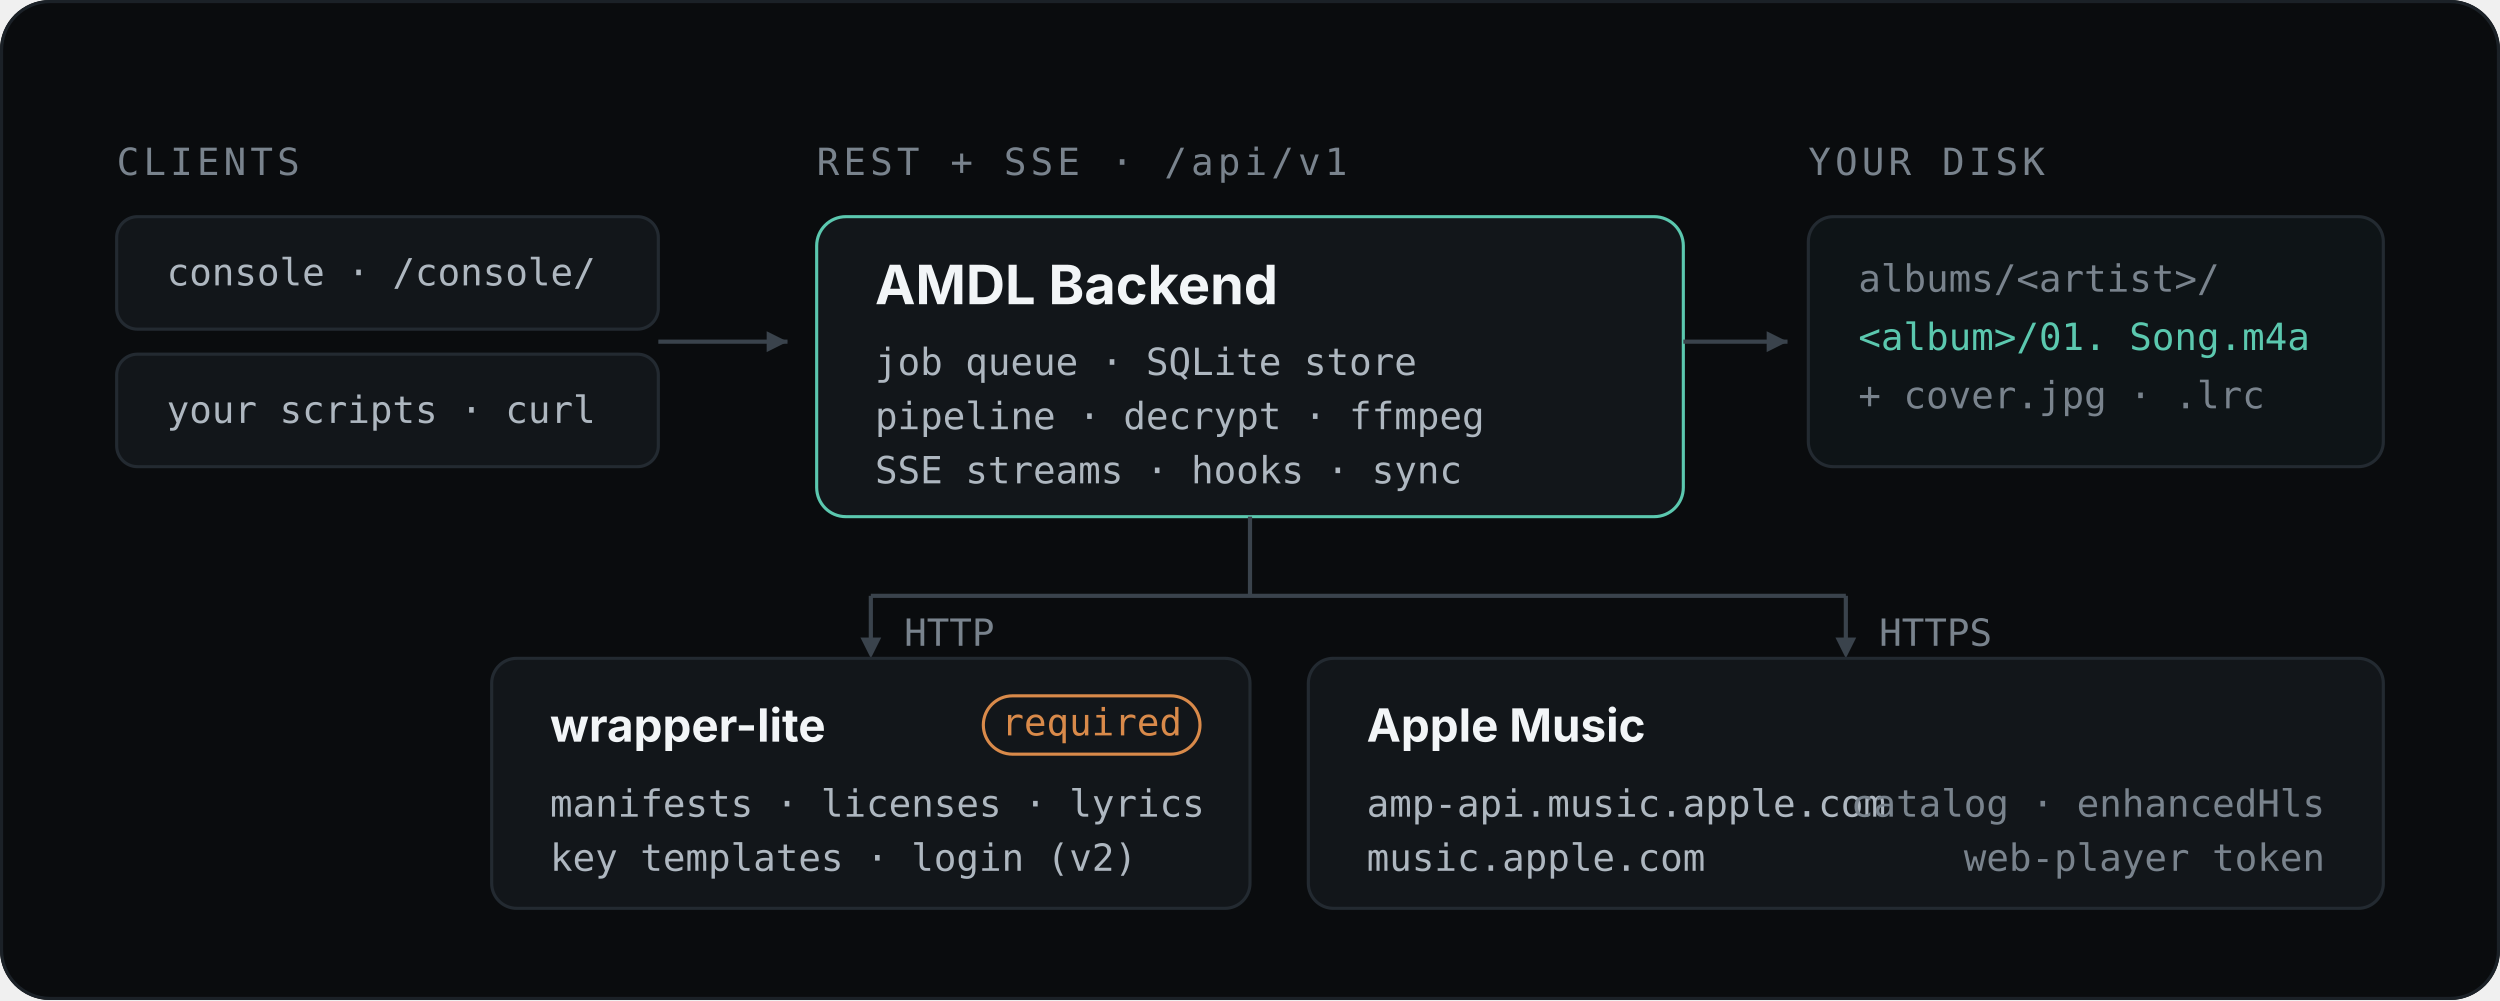
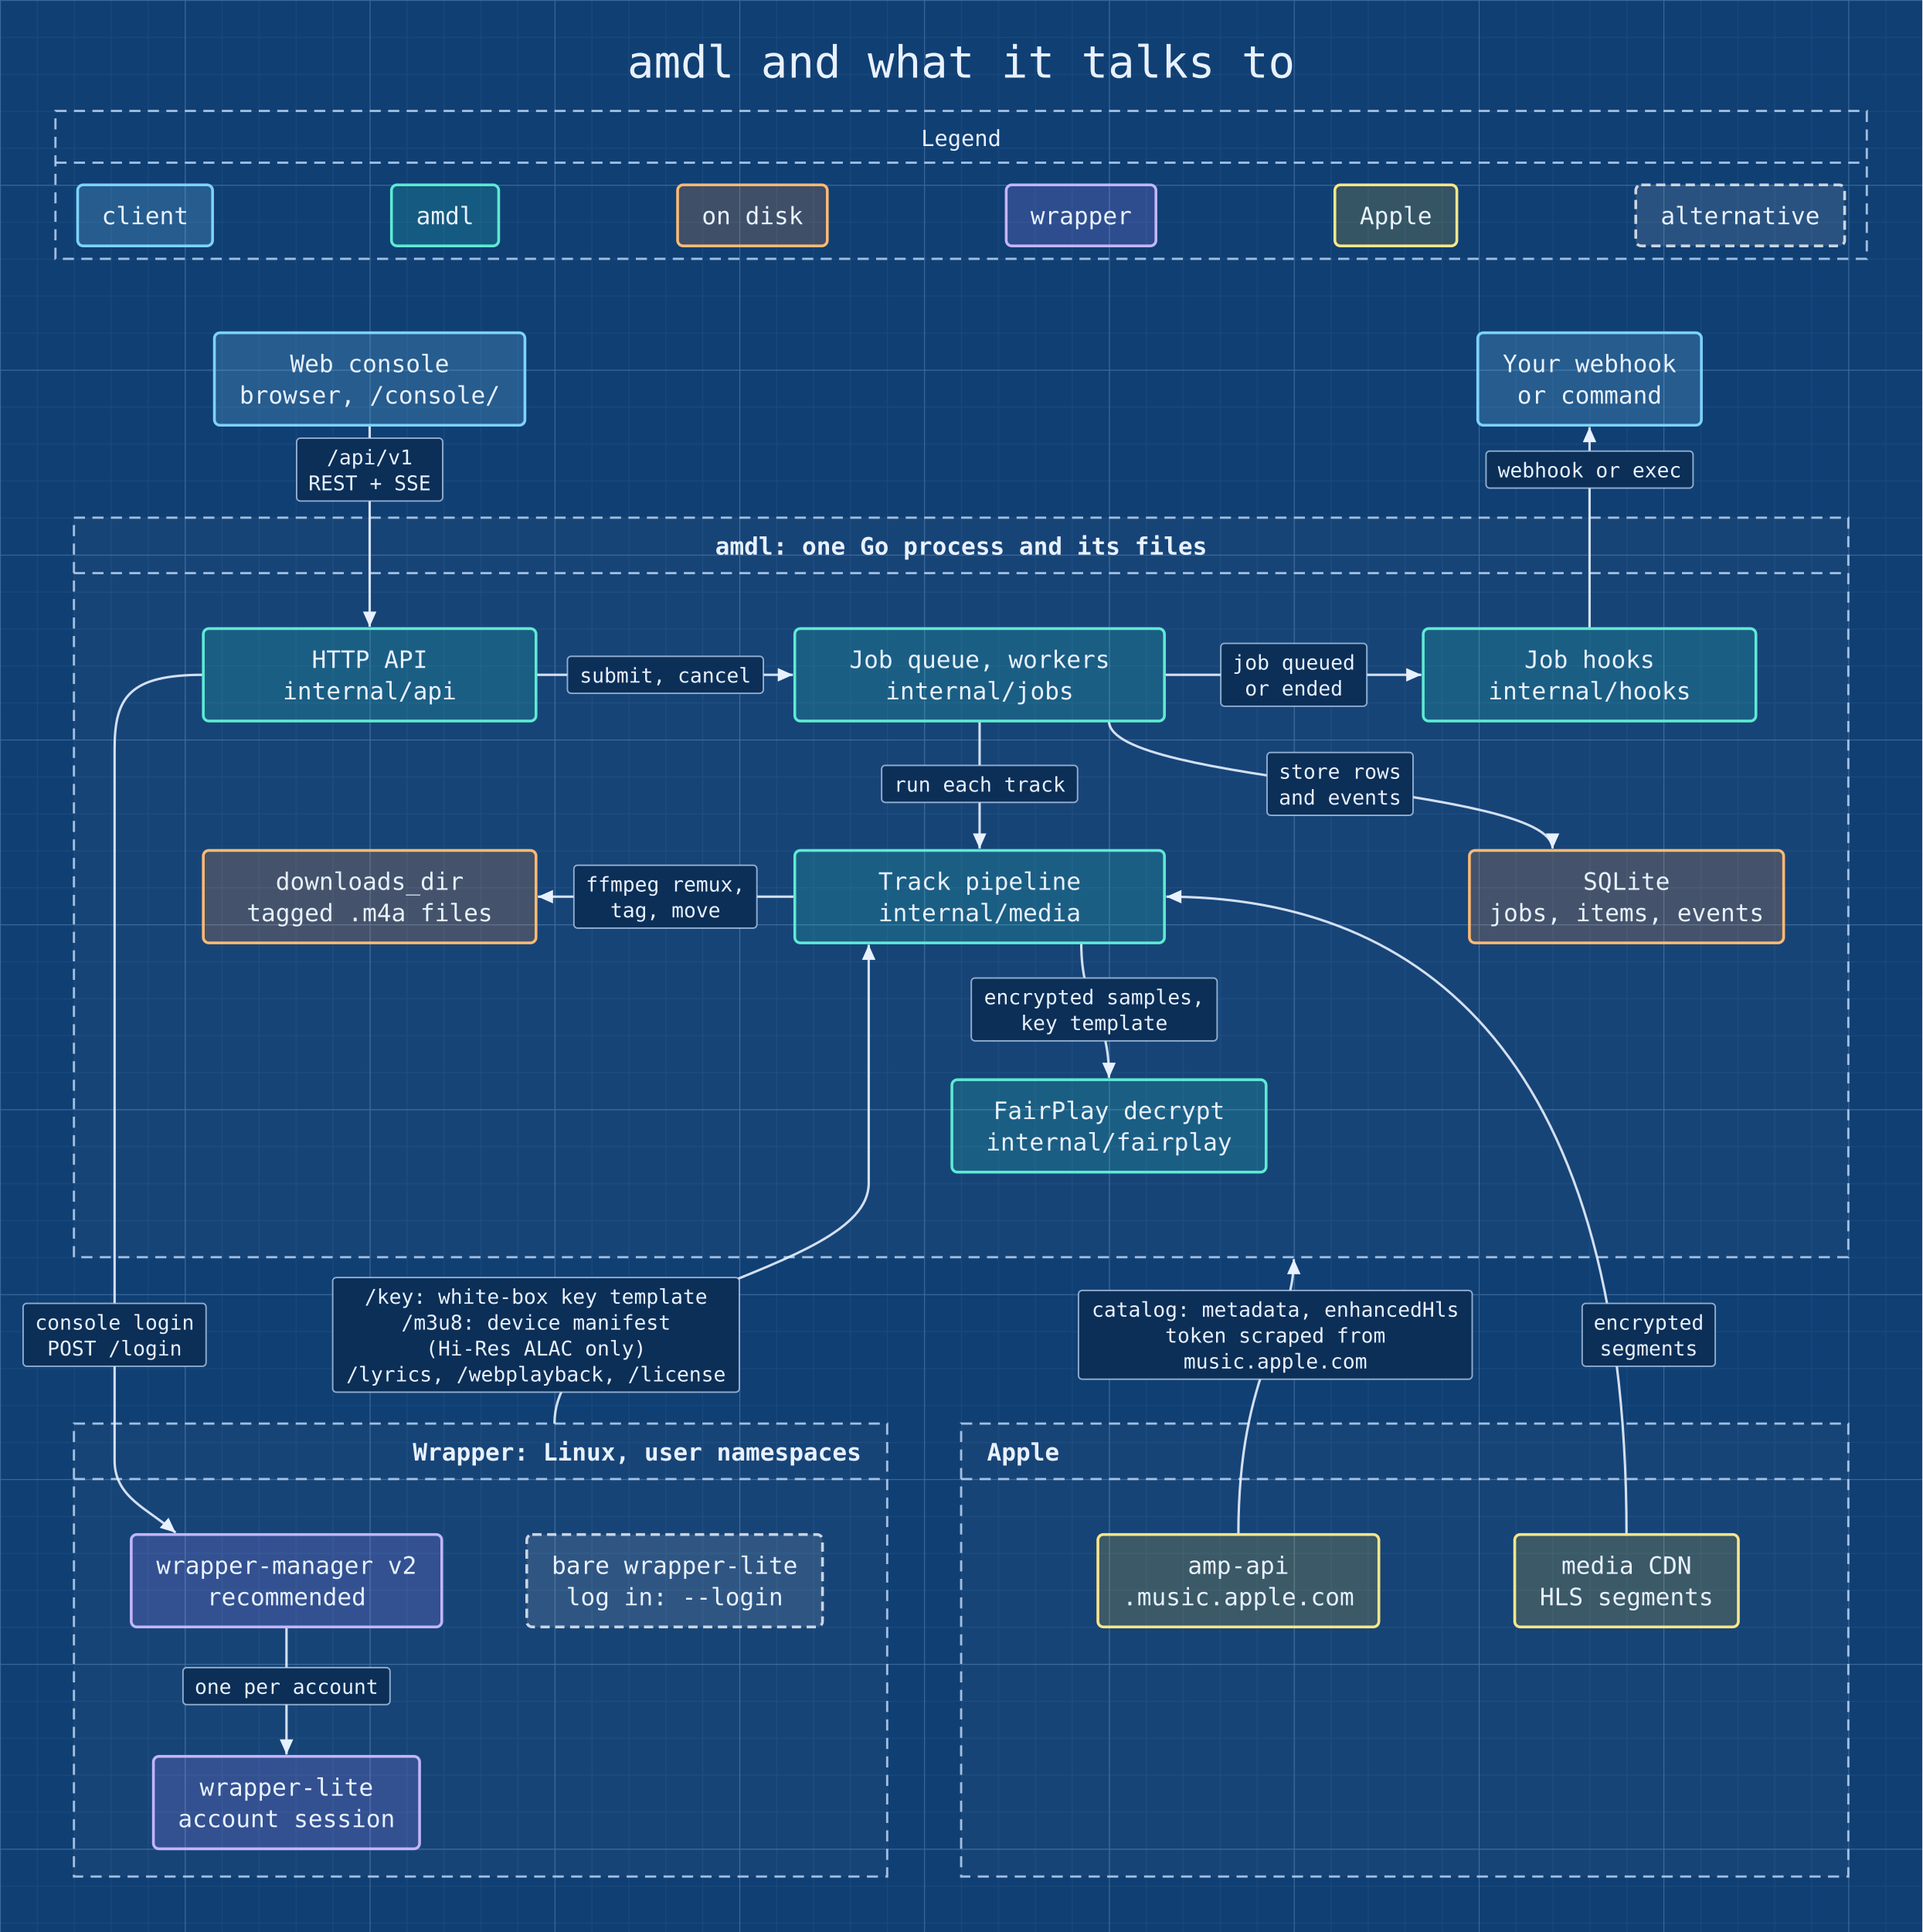
- <svg xmlns="http://www.w3.org/2000/svg" width="1200" height="480" viewBox="0 0 1200 480" role="img" aria-labelledby="archTitle archDesc">
-   <rect width="1200" height="480" rx="24" fill="#0A0C0E" />
-   <rect x="0.75" y="0.75" width="1198.5" height="478.5" rx="23.25" fill="none" stroke="#1B2127" stroke-width="1.5" />
-   <g font-family="ui-monospace,SFMono-Regular,Menlo,monospace" font-size="18" fill="#79838D" letter-spacing="2">
-     <text x="56" y="84">CLIENTS</text>
-     <text x="392" y="84">REST + SSE  ·  /api/v1</text>
-     <text x="868" y="84">YOUR DISK</text>
-   </g>
-   <g fill="#12161A" stroke="#232A31" stroke-width="1.5">
-     <rect x="56" y="104" width="260" height="54" rx="10" />
-     <rect x="56" y="170" width="260" height="54" rx="10" />
-   </g>
-   <g font-family="ui-monospace,SFMono-Regular,Menlo,monospace" font-size="18" fill="#AEB7C0">
-     <text x="80" y="137">console · /console/</text>
-     <text x="80" y="203">your scripts · curl</text>
-   </g>
-   <path d="M316 164 H 378" stroke="#3A434C" stroke-width="2" fill="none" />
-   <path d="M378 164 l -10 -5 v 10 z" fill="#3A434C" />
-   <rect x="392" y="104" width="416" height="144" rx="14" fill="#12161A" stroke="#5BC8AF" stroke-width="1.5" />
-   <text x="420" y="146" font-family="-apple-system,BlinkMacSystemFont,'Segoe UI','PingFang SC',sans-serif" font-size="26" font-weight="700" fill="#F2F5F7">AMDL Backend</text>
-   <g font-family="ui-monospace,SFMono-Regular,Menlo,monospace" font-size="18" fill="#AEB7C0">
-     <text x="420" y="180">job queue · SQLite store</text>
-     <text x="420" y="206">pipeline · decrypt · ffmpeg</text>
-     <text x="420" y="232">SSE streams · hooks · sync</text>
-   </g>
-   <path d="M808 164 H 858" stroke="#3A434C" stroke-width="2" fill="none" />
-   <path d="M858 164 l -10 -5 v 10 z" fill="#3A434C" />
-   <rect x="868" y="104" width="276" height="120" rx="12" fill="#0E1417" stroke="#232A31" stroke-width="1.5" />
-   <g font-family="ui-monospace,SFMono-Regular,Menlo,monospace" font-size="18">
-     <text x="892" y="140" fill="#79838D">albums/&lt;artist&gt;/</text>
-     <text x="892" y="168" fill="#5BC8AF">&lt;album&gt;/01. Song.m4a</text>
-     <text x="892" y="196" fill="#79838D">+ cover.jpg · .lrc</text>
-   </g>
-   <path d="M600 248 V 286 M 418 286 H 886 M 418 286 V 310 M 886 286 V 310" stroke="#3A434C" stroke-width="2" fill="none" />
-   <path d="M418 316 l -5 -10 h 10 z M886 316 l -5 -10 h 10 z" fill="#3A434C" />
-   <g font-family="ui-monospace,SFMono-Regular,Menlo,monospace" font-size="18" fill="#79838D">
-     <text x="434" y="310">HTTP</text>
-     <text x="902" y="310">HTTPS</text>
-   </g>
-   <rect x="236" y="316" width="364" height="120" rx="12" fill="#12161A" stroke="#232A31" stroke-width="1.5" />
-   <text x="264" y="356" font-family="-apple-system,BlinkMacSystemFont,'Segoe UI','PingFang SC',sans-serif" font-size="22" font-weight="700" fill="#F2F5F7">wrapper-lite</text>
-   <rect x="472" y="334" width="104" height="28" rx="14" fill="none" stroke="#D98A4A" stroke-width="1.5" />
-   <text x="524" y="353" font-family="ui-monospace,SFMono-Regular,Menlo,monospace" font-size="18" fill="#D98A4A" text-anchor="middle">required</text>
-   <g font-family="ui-monospace,SFMono-Regular,Menlo,monospace" font-size="18" fill="#AEB7C0">
-     <text x="264" y="392">manifests · licenses · lyrics</text>
-     <text x="264" y="418">key templates · login (v2)</text>
-   </g>
-   <rect x="628" y="316" width="516" height="120" rx="12" fill="#12161A" stroke="#232A31" stroke-width="1.5" />
-   <text x="656" y="356" font-family="-apple-system,BlinkMacSystemFont,'Segoe UI','PingFang SC',sans-serif" font-size="22" font-weight="700" fill="#F2F5F7">Apple Music</text>
-   <g font-family="ui-monospace,SFMono-Regular,Menlo,monospace" font-size="18">
-     <text x="656" y="392" fill="#AEB7C0">amp-api.music.apple.com</text>
-     <text x="1116" y="392" fill="#79838D" text-anchor="end">catalog · enhancedHls</text>
-     <text x="656" y="418" fill="#AEB7C0">music.apple.com</text>
-     <text x="1116" y="418" fill="#79838D" text-anchor="end">web-player token</text>
+ <svg xmlns="http://www.w3.org/2000/svg" viewBox="0 0 1040 1045" width="1040" height="1045" role="img" aria-labelledby="t d">
+   <defs>
+     <pattern id="minor" width="20" height="20" patternUnits="userSpaceOnUse">
+       <path d="M 20 0 L 0 0 0 20" fill="none" stroke="#7fb0e6" stroke-opacity="0.13" stroke-width="0.6" />
+     </pattern>
+     <pattern id="major" width="100" height="100" patternUnits="userSpaceOnUse">
+       <rect width="100" height="100" fill="url(#minor)" />
+       <path d="M 100 0 L 0 0 0 100" fill="none" stroke="#9cc3ee" stroke-opacity="0.26" stroke-width="1" />
+     </pattern>
+     <marker id="arrow" viewBox="0 0 10 10" refX="9" refY="5" markerWidth="7" markerHeight="7" orient="auto-start-reverse">
+       <path d="M 0 1 L 9 5 L 0 9 z" fill="#e8f1ff" />
+     </marker>
+   </defs>
+   <rect width="1040" height="1045" fill="#103f73" />
+   <rect width="1040" height="1045" fill="url(#major)" />
+   <g font-family="ui-monospace, SFMono-Regular, Menlo, Consolas, monospace" fill="#e8f1ff">
+     <text x="520.0" y="42" text-anchor="middle" font-size="24">amdl and what it talks to</text>
+     <rect x="30" y="60" width="980" height="80" fill="none" stroke="#b9d3f2" stroke-opacity="0.85" stroke-width="1.2" stroke-dasharray="6 4" />
+     <line x1="30" y1="88" x2="1010" y2="88" stroke="#b9d3f2" stroke-opacity="0.85" stroke-width="1.2" stroke-dasharray="6 4" />
+     <text x="520.0" y="79" text-anchor="middle" font-size="12">Legend</text>
+     <rect x="40" y="280" width="960" height="400" fill="#ffffff" fill-opacity="0.03" stroke="#b9d3f2" stroke-opacity="0.85" stroke-width="1.2" stroke-dasharray="6 4" />
+     <line x1="40" y1="310" x2="1000" y2="310" stroke="#b9d3f2" stroke-opacity="0.85" stroke-width="1.2" stroke-dasharray="6 4" />
+     <text x="520.0" y="300" text-anchor="middle" font-size="13" font-weight="600">amdl: one Go process and its files</text>
+     <rect x="40" y="770" width="440" height="245" fill="#ffffff" fill-opacity="0.03" stroke="#b9d3f2" stroke-opacity="0.85" stroke-width="1.2" stroke-dasharray="6 4" />
+     <line x1="40" y1="800" x2="480" y2="800" stroke="#b9d3f2" stroke-opacity="0.85" stroke-width="1.2" stroke-dasharray="6 4" />
+     <text x="466" y="790" text-anchor="end" font-size="13" font-weight="600">Wrapper: Linux, user namespaces</text>
+     <rect x="520" y="770" width="480" height="245" fill="#ffffff" fill-opacity="0.03" stroke="#b9d3f2" stroke-opacity="0.85" stroke-width="1.2" stroke-dasharray="6 4" />
+     <line x1="520" y1="800" x2="1000" y2="800" stroke="#b9d3f2" stroke-opacity="0.85" stroke-width="1.2" stroke-dasharray="6 4" />
+     <text x="534" y="790" text-anchor="start" font-size="13" font-weight="600">Apple</text>
+     <path d="M 200 230 C 200 284.5 200 284.5 200 339" fill="none" stroke="#e8f1ff" stroke-opacity="0.9" stroke-width="1.3" marker-end="url(#arrow)" />
+     <path d="M 290.0 365.0 L 429.0 365.0" fill="none" stroke="#e8f1ff" stroke-opacity="0.9" stroke-width="1.3" marker-end="url(#arrow)" />
+     <path d="M 630.0 365.0 L 769.0 365.0" fill="none" stroke="#e8f1ff" stroke-opacity="0.9" stroke-width="1.3" marker-end="url(#arrow)" />
+     <path d="M 860 340 L 860 231" fill="none" stroke="#e8f1ff" stroke-opacity="0.9" stroke-width="1.3" marker-end="url(#arrow)" />
+     <path d="M 530 390 C 530 424.5 530 424.5 530 459" fill="none" stroke="#e8f1ff" stroke-opacity="0.9" stroke-width="1.3" marker-end="url(#arrow)" />
+     <path d="M 600 390 C 600 424.5 840 424.5 840 459" fill="none" stroke="#e8f1ff" stroke-opacity="0.9" stroke-width="1.3" marker-end="url(#arrow)" />
+     <path d="M 430.0 485.0 L 291.0 485.0" fill="none" stroke="#e8f1ff" stroke-opacity="0.9" stroke-width="1.3" marker-end="url(#arrow)" />
+     <path d="M 585 510 C 585 546.5 600 546.5 600 583" fill="none" stroke="#e8f1ff" stroke-opacity="0.9" stroke-width="1.3" marker-end="url(#arrow)" />
+     <path d="M 155 880 C 155 914.5 155 914.5 155 949" fill="none" stroke="#e8f1ff" stroke-opacity="0.9" stroke-width="1.3" marker-end="url(#arrow)" />
+     <path d="M 300 770 C 300 700 470 690 470 640 L 470 511" fill="none" stroke="#e8f1ff" stroke-opacity="0.9" stroke-width="1.3" marker-end="url(#arrow)" />
+     <path d="M 110.0 365.0 C 70 365.0 62 377.0 62 405.0 L 62 790 C 62 810 80 816 95 829" fill="none" stroke="#e8f1ff" stroke-opacity="0.9" stroke-width="1.3" marker-end="url(#arrow)" />
+     <path d="M 670 830 C 670 740 700 720 700 681" fill="none" stroke="#e8f1ff" stroke-opacity="0.9" stroke-width="1.3" marker-end="url(#arrow)" />
+     <path d="M 880 830 C 880 560 760 485.0 631.0 485.0" fill="none" stroke="#e8f1ff" stroke-opacity="0.9" stroke-width="1.3" marker-end="url(#arrow)" />
+     <rect x="42.0" y="100" width="73" height="33" rx="3" fill="#7dd3fc" fill-opacity="0.2" stroke="#7dd3fc" stroke-width="1.5" />
+     <text x="78.5" y="121.3" text-anchor="middle" font-size="13">client</text>
+     <rect x="211.8" y="100" width="58" height="33" rx="3" fill="#2dd4bf" fill-opacity="0.18" stroke="#5eead4" stroke-width="1.5" />
+     <text x="240.8" y="121.3" text-anchor="middle" font-size="13">amdl</text>
+     <rect x="366.6" y="100" width="81" height="33" rx="3" fill="#fb923c" fill-opacity="0.2" stroke="#fdba74" stroke-width="1.5" />
+     <text x="407.1" y="121.3" text-anchor="middle" font-size="13">on disk</text>
+     <rect x="544.4" y="100" width="81" height="33" rx="3" fill="#a78bfa" fill-opacity="0.2" stroke="#c4b5fd" stroke-width="1.5" />
+     <text x="584.9" y="121.3" text-anchor="middle" font-size="13">wrapper</text>
+     <rect x="722.2" y="100" width="66" height="33" rx="3" fill="#facc15" fill-opacity="0.16" stroke="#fde68a" stroke-width="1.5" />
+     <text x="755.2" y="121.3" text-anchor="middle" font-size="13">Apple</text>
+     <rect x="885.0" y="100" width="113" height="33" rx="3" fill="#94a3b8" fill-opacity="0.2" stroke="#cbd5e1" stroke-width="1.5" stroke-dasharray="5 3" />
+     <text x="941.5" y="121.3" text-anchor="middle" font-size="13">alternative</text>
+     <rect x="116.0" y="180" width="168" height="50" rx="3" fill="#7dd3fc" fill-opacity="0.2" stroke="#7dd3fc" stroke-width="1.5" />
+     <text x="200" y="201.3" text-anchor="middle" font-size="13">Web console</text>
+     <text x="200" y="218.3" text-anchor="middle" font-size="13">browser, /console/</text>
+     <rect x="799.5" y="180" width="121" height="50" rx="3" fill="#7dd3fc" fill-opacity="0.2" stroke="#7dd3fc" stroke-width="1.5" />
+     <text x="860" y="201.3" text-anchor="middle" font-size="13">Your webhook</text>
+     <text x="860" y="218.3" text-anchor="middle" font-size="13">or command</text>
+     <rect x="110.0" y="340" width="180" height="50" rx="3" fill="#2dd4bf" fill-opacity="0.18" stroke="#5eead4" stroke-width="1.5" />
+     <text x="200" y="361.3" text-anchor="middle" font-size="13">HTTP API</text>
+     <text x="200" y="378.3" text-anchor="middle" font-size="13">internal/api</text>
+     <rect x="430.0" y="340" width="200" height="50" rx="3" fill="#2dd4bf" fill-opacity="0.18" stroke="#5eead4" stroke-width="1.5" />
+     <text x="530" y="361.3" text-anchor="middle" font-size="13">Job queue, workers</text>
+     <text x="530" y="378.3" text-anchor="middle" font-size="13">internal/jobs</text>
+     <rect x="770.0" y="340" width="180" height="50" rx="3" fill="#2dd4bf" fill-opacity="0.18" stroke="#5eead4" stroke-width="1.5" />
+     <text x="860" y="361.3" text-anchor="middle" font-size="13">Job hooks</text>
+     <text x="860" y="378.3" text-anchor="middle" font-size="13">internal/hooks</text>
+     <rect x="110.0" y="460" width="180" height="50" rx="3" fill="#fb923c" fill-opacity="0.2" stroke="#fdba74" stroke-width="1.5" />
+     <text x="200" y="481.3" text-anchor="middle" font-size="13">downloads_dir</text>
+     <text x="200" y="498.3" text-anchor="middle" font-size="13">tagged .m4a files</text>
+     <rect x="430.0" y="460" width="200" height="50" rx="3" fill="#2dd4bf" fill-opacity="0.18" stroke="#5eead4" stroke-width="1.5" />
+     <text x="530" y="481.3" text-anchor="middle" font-size="13">Track pipeline</text>
+     <text x="530" y="498.3" text-anchor="middle" font-size="13">internal/media</text>
+     <rect x="795.0" y="460" width="170" height="50" rx="3" fill="#fb923c" fill-opacity="0.2" stroke="#fdba74" stroke-width="1.5" />
+     <text x="880" y="481.3" text-anchor="middle" font-size="13">SQLite</text>
+     <text x="880" y="498.3" text-anchor="middle" font-size="13">jobs, items, events</text>
+     <rect x="515.0" y="584" width="170" height="50" rx="3" fill="#2dd4bf" fill-opacity="0.18" stroke="#5eead4" stroke-width="1.5" />
+     <text x="600" y="605.3" text-anchor="middle" font-size="13">FairPlay decrypt</text>
+     <text x="600" y="622.3" text-anchor="middle" font-size="13">internal/fairplay</text>
+     <rect x="71.0" y="830" width="168" height="50" rx="3" fill="#a78bfa" fill-opacity="0.2" stroke="#c4b5fd" stroke-width="1.5" />
+     <text x="155" y="851.3" text-anchor="middle" font-size="13">wrapper-manager v2</text>
+     <text x="155" y="868.3" text-anchor="middle" font-size="13">recommended</text>
+     <rect x="285.0" y="830" width="160" height="50" rx="3" fill="#94a3b8" fill-opacity="0.2" stroke="#cbd5e1" stroke-width="1.5" stroke-dasharray="5 3" />
+     <text x="365" y="851.3" text-anchor="middle" font-size="13">bare wrapper-lite</text>
+     <text x="365" y="868.3" text-anchor="middle" font-size="13">log in: --login</text>
+     <rect x="83.0" y="950" width="144" height="50" rx="3" fill="#a78bfa" fill-opacity="0.2" stroke="#c4b5fd" stroke-width="1.5" />
+     <text x="155" y="971.3" text-anchor="middle" font-size="13">wrapper-lite</text>
+     <text x="155" y="988.3" text-anchor="middle" font-size="13">account session</text>
+     <rect x="594.0" y="830" width="152" height="50" rx="3" fill="#facc15" fill-opacity="0.16" stroke="#fde68a" stroke-width="1.5" />
+     <text x="670" y="851.3" text-anchor="middle" font-size="13">amp-api</text>
+     <text x="670" y="868.3" text-anchor="middle" font-size="13">.music.apple.com</text>
+     <rect x="819.5" y="830" width="121" height="50" rx="3" fill="#facc15" fill-opacity="0.16" stroke="#fde68a" stroke-width="1.5" />
+     <text x="880" y="851.3" text-anchor="middle" font-size="13">media CDN</text>
+     <text x="880" y="868.3" text-anchor="middle" font-size="13">HLS segments</text>
+     <rect x="160.5" y="237.0" width="79" height="34" rx="2" fill="#0c2f57" stroke="#b9d3f2" stroke-opacity="0.75" stroke-width="0.8" />
+     <text x="200" y="251.2" text-anchor="middle" font-size="11">/api/v1</text>
+     <text x="200" y="265.2" text-anchor="middle" font-size="11">REST + SSE</text>
+     <rect x="307.0" y="355.0" width="106" height="20" rx="2" fill="#0c2f57" stroke="#b9d3f2" stroke-opacity="0.75" stroke-width="0.8" />
+     <text x="360" y="369.2" text-anchor="middle" font-size="11">submit, cancel</text>
+     <rect x="660.5" y="348.0" width="79" height="34" rx="2" fill="#0c2f57" stroke="#b9d3f2" stroke-opacity="0.75" stroke-width="0.8" />
+     <text x="700" y="362.2" text-anchor="middle" font-size="11">job queued</text>
+     <text x="700" y="376.2" text-anchor="middle" font-size="11">or ended</text>
+     <rect x="804.0" y="244.0" width="112" height="20" rx="2" fill="#0c2f57" stroke="#b9d3f2" stroke-opacity="0.75" stroke-width="0.8" />
+     <text x="860" y="258.2" text-anchor="middle" font-size="11">webhook or exec</text>
+     <rect x="477.0" y="414.0" width="106" height="20" rx="2" fill="#0c2f57" stroke="#b9d3f2" stroke-opacity="0.75" stroke-width="0.8" />
+     <text x="530" y="428.2" text-anchor="middle" font-size="11">run each track</text>
+     <rect x="685.5" y="407.0" width="79" height="34" rx="2" fill="#0c2f57" stroke="#b9d3f2" stroke-opacity="0.75" stroke-width="0.8" />
+     <text x="725" y="421.2" text-anchor="middle" font-size="11">store rows</text>
+     <text x="725" y="435.2" text-anchor="middle" font-size="11">and events</text>
+     <rect x="310.5" y="468.0" width="99" height="34" rx="2" fill="#0c2f57" stroke="#b9d3f2" stroke-opacity="0.75" stroke-width="0.8" />
+     <text x="360" y="482.2" text-anchor="middle" font-size="11">ffmpeg remux,</text>
+     <text x="360" y="496.2" text-anchor="middle" font-size="11">tag, move</text>
+     <rect x="525.5" y="529.0" width="133" height="34" rx="2" fill="#0c2f57" stroke="#b9d3f2" stroke-opacity="0.75" stroke-width="0.8" />
+     <text x="592" y="543.2" text-anchor="middle" font-size="11">encrypted samples,</text>
+     <text x="592" y="557.2" text-anchor="middle" font-size="11">key template</text>
+     <rect x="99.0" y="902.0" width="112" height="20" rx="2" fill="#0c2f57" stroke="#b9d3f2" stroke-opacity="0.75" stroke-width="0.8" />
+     <text x="155" y="916.2" text-anchor="middle" font-size="11">one per account</text>
+     <rect x="180.0" y="691.0" width="220" height="62" rx="2" fill="#0c2f57" stroke="#b9d3f2" stroke-opacity="0.75" stroke-width="0.8" />
+     <text x="290" y="705.2" text-anchor="middle" font-size="11">/key: white-box key template</text>
+     <text x="290" y="719.2" text-anchor="middle" font-size="11">/m3u8: device manifest</text>
+     <text x="290" y="733.2" text-anchor="middle" font-size="11">(Hi-Res ALAC only)</text>
+     <text x="290" y="747.2" text-anchor="middle" font-size="11">/lyrics, /webplayback, /license</text>
+     <rect x="12.5" y="705.0" width="99" height="34" rx="2" fill="#0c2f57" stroke="#b9d3f2" stroke-opacity="0.75" stroke-width="0.8" />
+     <text x="62" y="719.2" text-anchor="middle" font-size="11">console login</text>
+     <text x="62" y="733.2" text-anchor="middle" font-size="11">POST /login</text>
+     <rect x="583.5" y="698.0" width="213" height="48" rx="2" fill="#0c2f57" stroke="#b9d3f2" stroke-opacity="0.75" stroke-width="0.8" />
+     <text x="690" y="712.2" text-anchor="middle" font-size="11">catalog: metadata, enhancedHls</text>
+     <text x="690" y="726.2" text-anchor="middle" font-size="11">token scraped from</text>
+     <text x="690" y="740.2" text-anchor="middle" font-size="11">music.apple.com</text>
+     <rect x="856.0" y="705.0" width="72" height="34" rx="2" fill="#0c2f57" stroke="#b9d3f2" stroke-opacity="0.75" stroke-width="0.8" />
+     <text x="892" y="719.2" text-anchor="middle" font-size="11">encrypted</text>
+     <text x="892" y="733.2" text-anchor="middle" font-size="11">segments</text>
  </g>
</svg>
